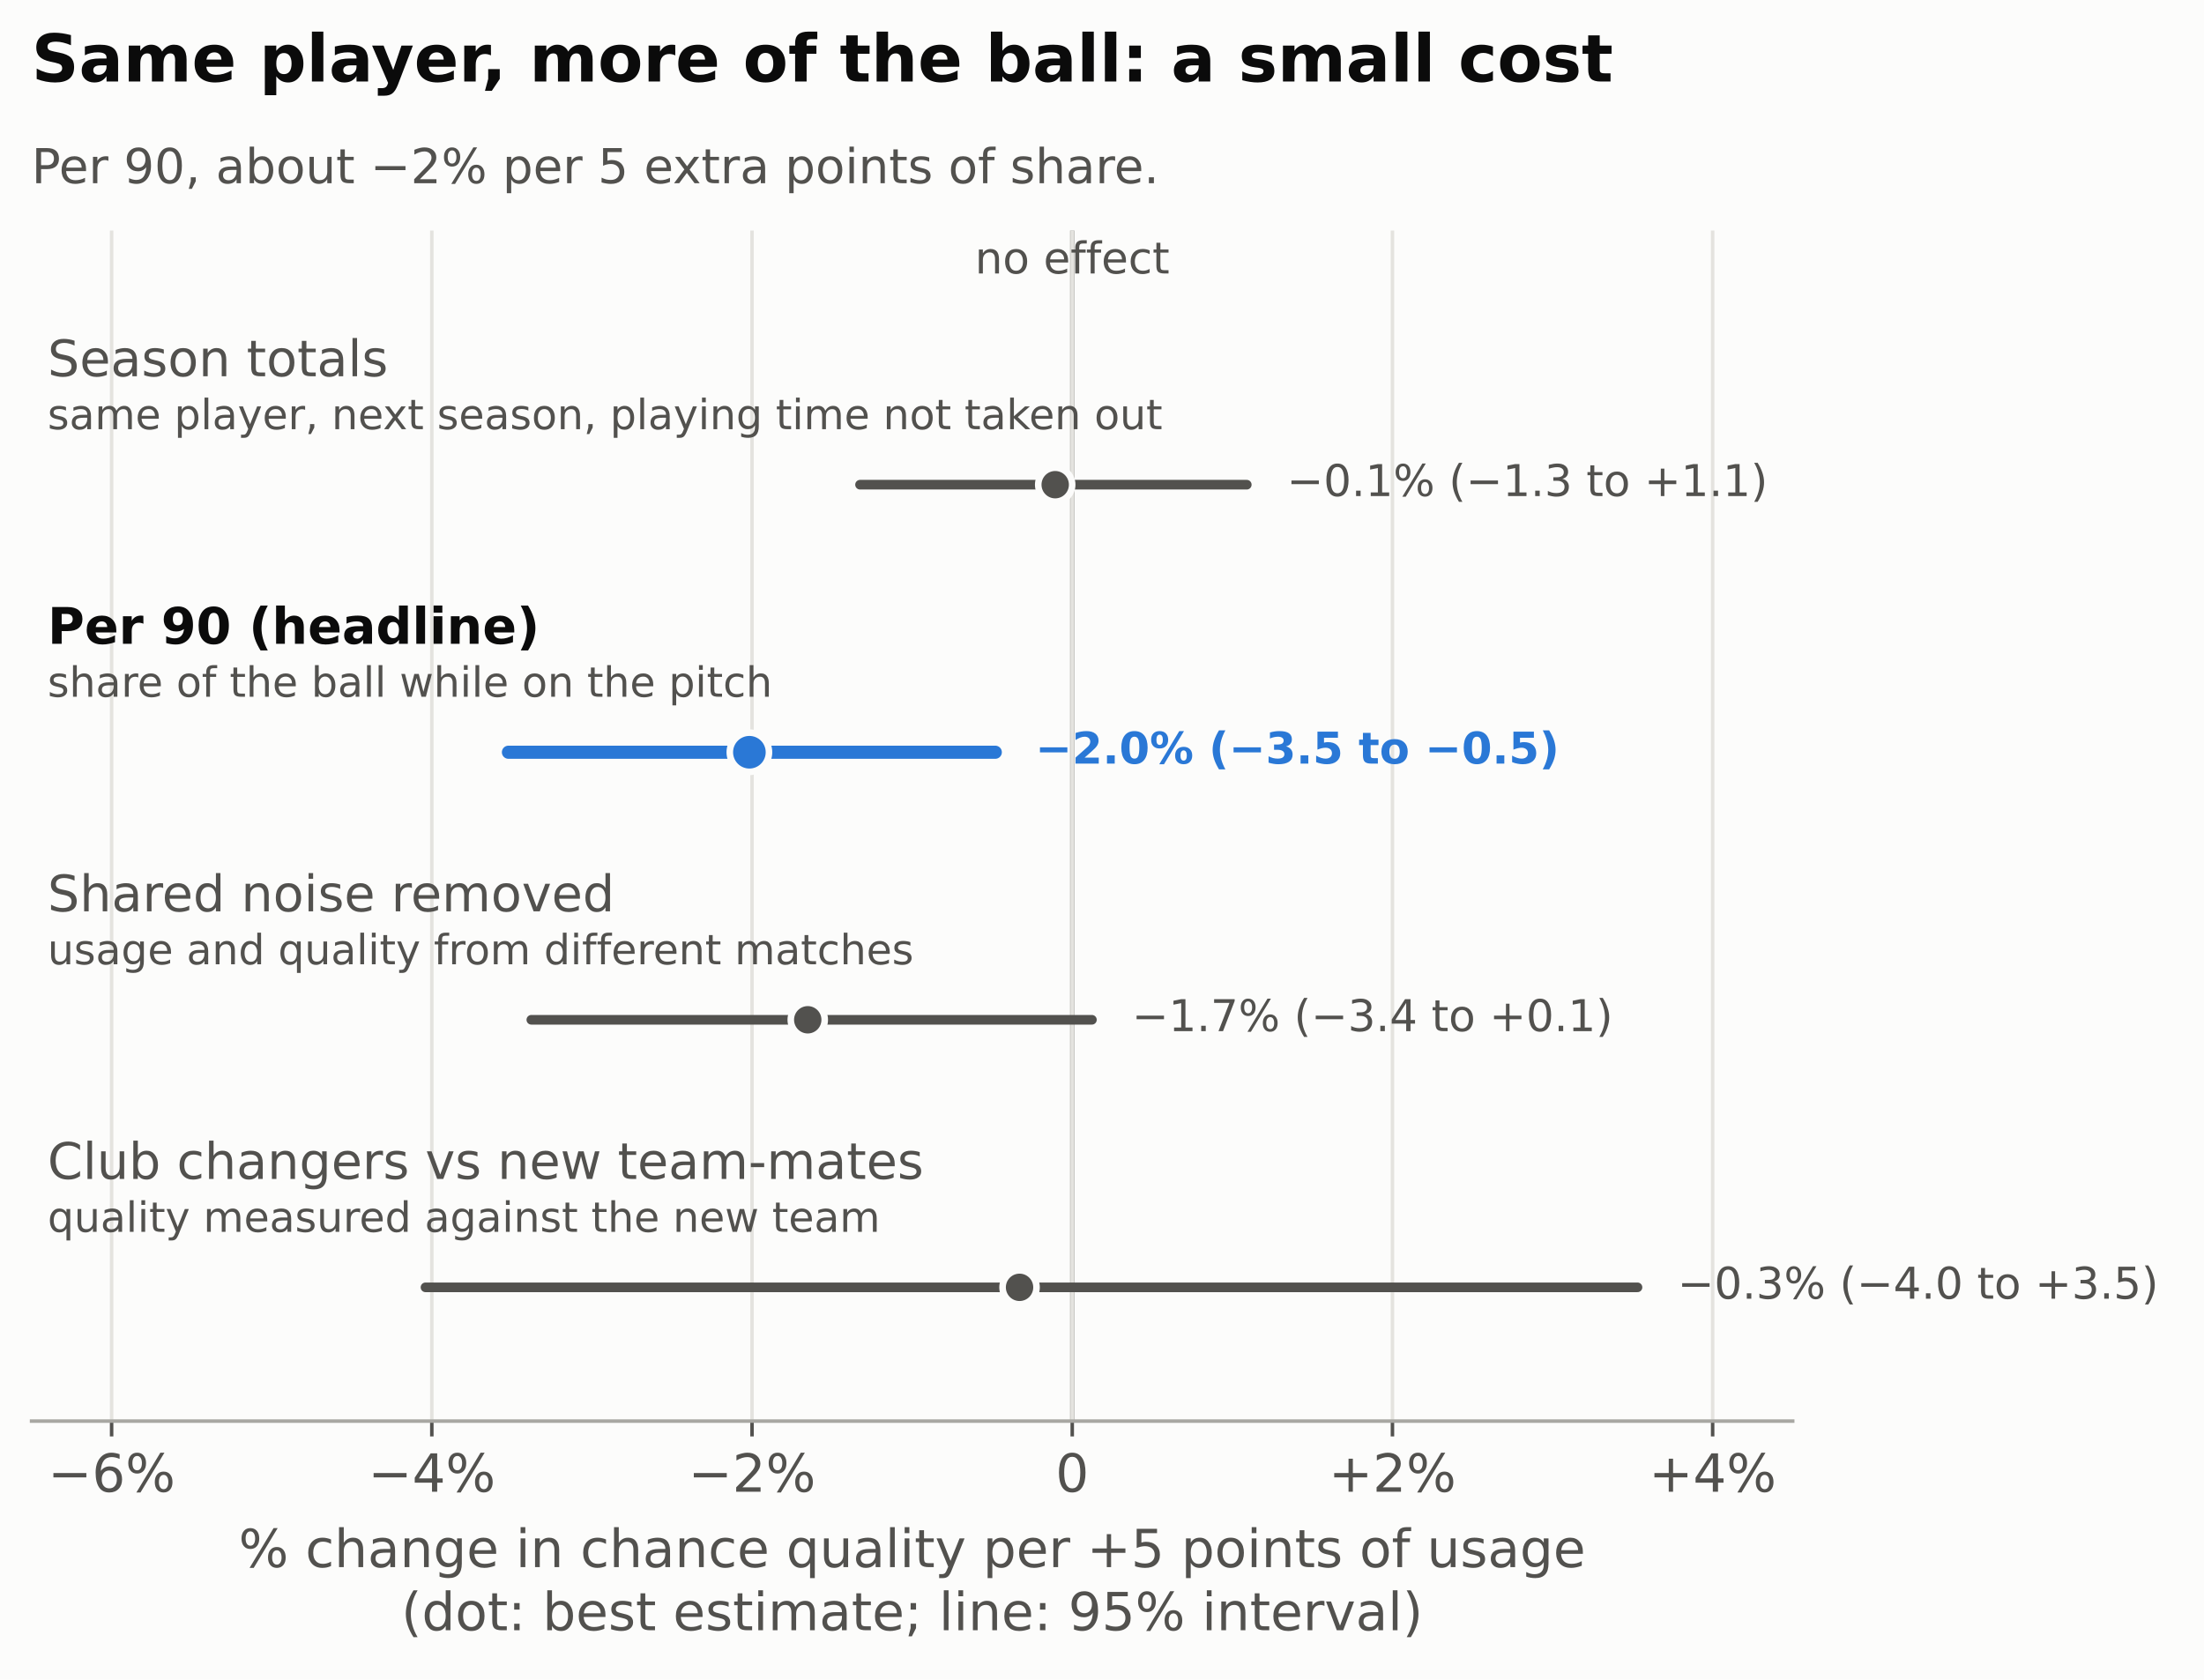
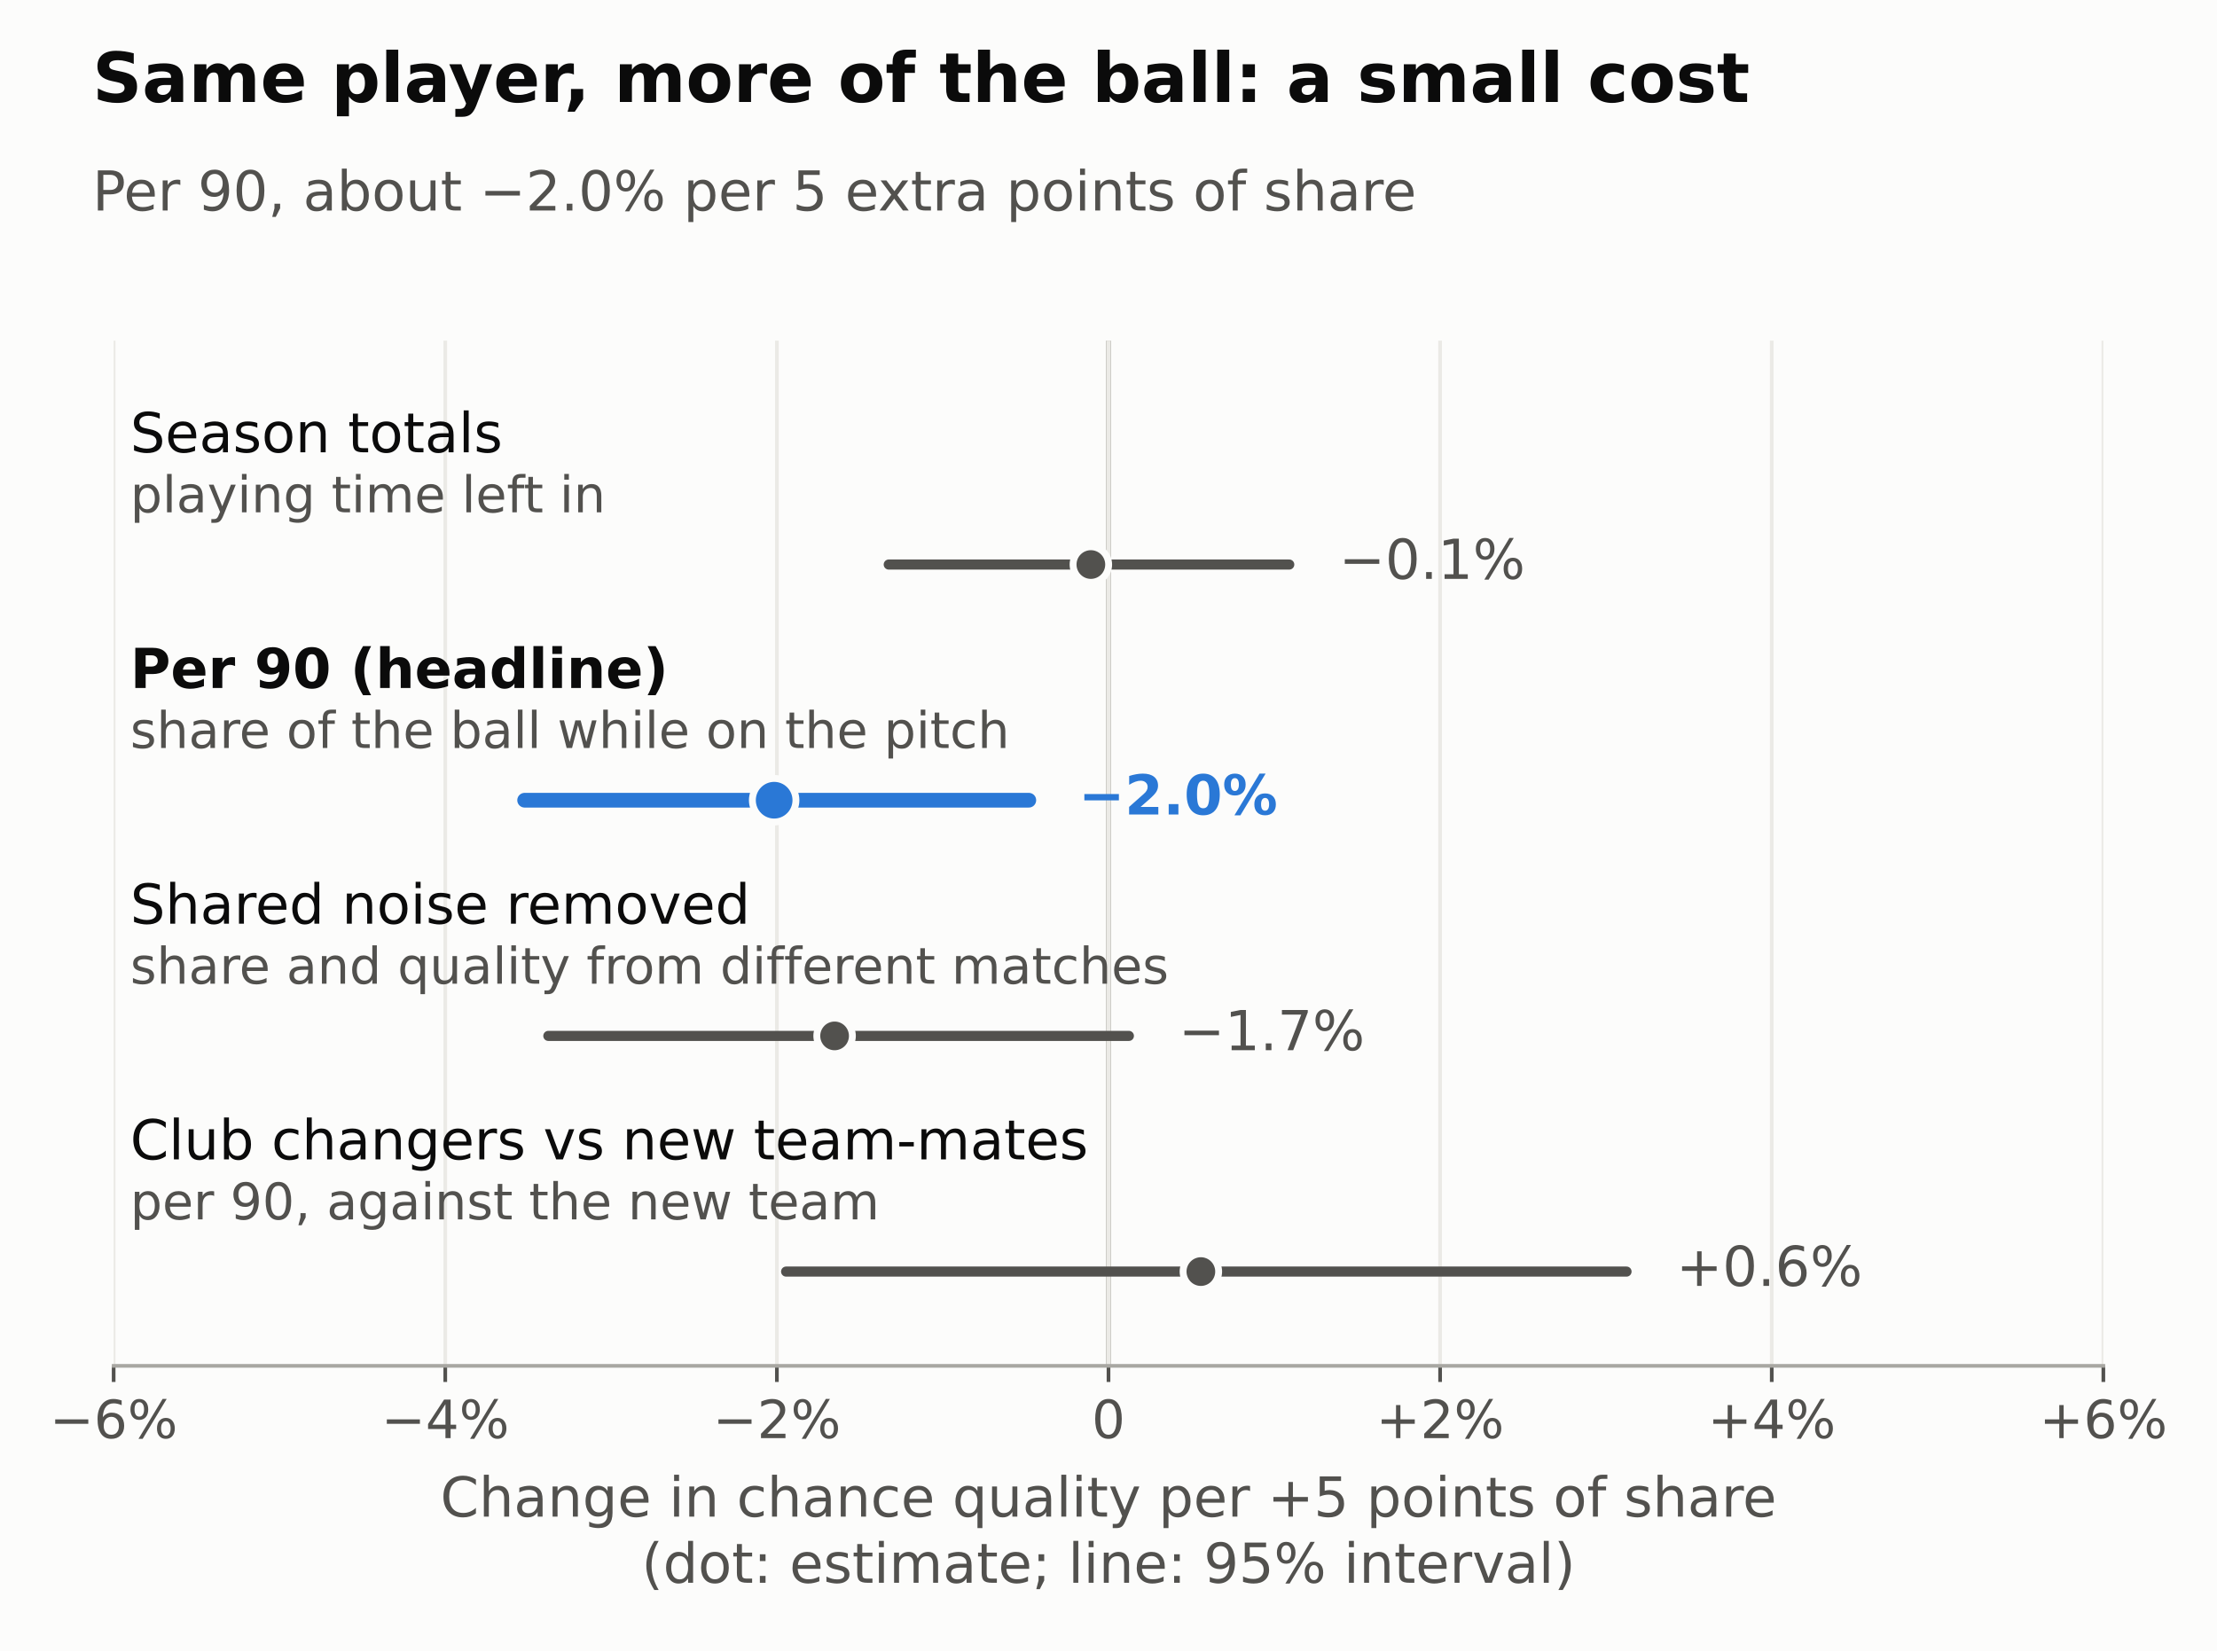
- <svg xmlns="http://www.w3.org/2000/svg" xmlns:xlink="http://www.w3.org/1999/xlink" width="502.788pt" height="383.26pt" viewBox="0 0 502.788 383.26" version="1.1">
+ <svg xmlns="http://www.w3.org/2000/svg" xmlns:xlink="http://www.w3.org/1999/xlink" width="482.632pt" height="359.467pt" viewBox="0 0 482.632 359.467" version="1.1">
  <defs>
    <style type="text/css">*{stroke-linejoin: round; stroke-linecap: butt}</style>
  </defs>
  <g id="figure_1">
    <g id="patch_1">
-       <path d="M 0 383.26  L 502.788 383.26  L 502.788 -0  L 0 -0  z " style="fill: #fcfcfb" />
+       <path d="M 0 359.467  L 482.632 359.467  L 482.632 0  L 0 0  z " style="fill: #fcfcfb" />
    </g>
    <g id="axes_1">
      <g id="patch_2">
-         <path d="M 7.2 324.254  L 408.96 324.254  L 408.96 52.598  L 7.2 52.598  z " style="fill: #fcfcfb" />
+         <path d="M 24.74 297.36  L 457.892 297.36  L 457.892 74.16  L 24.74 74.16  z " style="fill: #fcfcfb" />
      </g>
      <g id="line2d_1">
-         <path d="M 244.604 324.254  L 244.604 52.598  " clip-path="url(#p069bf9be25)" style="fill: none; stroke: #a8a7a2; stroke-linecap: square" />
+         <path d="M 241.316 297.36  L 241.316 74.16  " clip-path="url(#p90cf4792c8)" style="fill: none; stroke: #a8a7a2; stroke-linecap: square" />
      </g>
      <g id="matplotlib.axis_1">
        <g id="xtick_1">
          <g id="line2d_2">
-             <path d="M 25.462 324.254  L 25.462 52.598  " clip-path="url(#p069bf9be25)" style="fill: none; stroke: #e4e3df; stroke-width: 0.8; stroke-linecap: square" />
+             <path d="M 24.74 297.36  L 24.74 74.16  " clip-path="url(#p90cf4792c8)" style="fill: none; stroke: #ebeae6; stroke-width: 0.8; stroke-linecap: square" />
          </g>
          <g id="line2d_3">
            <defs>
-               <path id="m460551d9bb" d="M 0 0  L 0 3.5  " style="stroke: #52514e; stroke-width: 0.8" />
+               <path id="m77febbe96c" d="M 0 0  L 0 3.5  " style="stroke: #52514e; stroke-width: 0.8" />
            </defs>
            <g>
-               <use xlink:href="#m460551d9bb" x="25.462" y="324.254" style="fill: #52514e; stroke: #52514e; stroke-width: 0.8" />
+               <use xlink:href="#m77febbe96c" x="24.74" y="297.36" style="fill: #52514e; stroke: #52514e; stroke-width: 0.8" />
            </g>
          </g>
          <g id="text_1">
-             <text style="font-size: 12px; font-family: 'DejaVu Sans'; text-anchor: middle; fill: #52514e" x="25.462" y="340.371" transform="rotate(-0 25.46182 340.3708)">−6%</text>
+             <text style="font-size: 11.5px; font-family: 'DejaVu Sans'; text-anchor: middle; fill: #52514e" x="24.74" y="313.097" transform="rotate(-0 24.74016 313.0973)">−6%</text>
          </g>
        </g>
        <g id="xtick_2">
          <g id="line2d_4">
-             <path d="M 98.509 324.254  L 98.509 52.598  " clip-path="url(#p069bf9be25)" style="fill: none; stroke: #e4e3df; stroke-width: 0.8; stroke-linecap: square" />
+             <path d="M 96.932 297.36  L 96.932 74.16  " clip-path="url(#p90cf4792c8)" style="fill: none; stroke: #ebeae6; stroke-width: 0.8; stroke-linecap: square" />
          </g>
          <g id="line2d_5">
            <g>
-               <use xlink:href="#m460551d9bb" x="98.509" y="324.254" style="fill: #52514e; stroke: #52514e; stroke-width: 0.8" />
+               <use xlink:href="#m77febbe96c" x="96.932" y="297.36" style="fill: #52514e; stroke: #52514e; stroke-width: 0.8" />
            </g>
          </g>
          <g id="text_2">
-             <text style="font-size: 12px; font-family: 'DejaVu Sans'; text-anchor: middle; fill: #52514e" x="98.509" y="340.371" transform="rotate(-0 98.50909 340.3708)">−4%</text>
+             <text style="font-size: 11.5px; font-family: 'DejaVu Sans'; text-anchor: middle; fill: #52514e" x="96.932" y="313.097" transform="rotate(-0 96.93216 313.0973)">−4%</text>
          </g>
        </g>
        <g id="xtick_3">
          <g id="line2d_6">
-             <path d="M 171.556 324.254  L 171.556 52.598  " clip-path="url(#p069bf9be25)" style="fill: none; stroke: #e4e3df; stroke-width: 0.8; stroke-linecap: square" />
+             <path d="M 169.124 297.36  L 169.124 74.16  " clip-path="url(#p90cf4792c8)" style="fill: none; stroke: #ebeae6; stroke-width: 0.8; stroke-linecap: square" />
          </g>
          <g id="line2d_7">
            <g>
-               <use xlink:href="#m460551d9bb" x="171.556" y="324.254" style="fill: #52514e; stroke: #52514e; stroke-width: 0.8" />
+               <use xlink:href="#m77febbe96c" x="169.124" y="297.36" style="fill: #52514e; stroke: #52514e; stroke-width: 0.8" />
            </g>
          </g>
          <g id="text_3">
-             <text style="font-size: 12px; font-family: 'DejaVu Sans'; text-anchor: middle; fill: #52514e" x="171.556" y="340.371" transform="rotate(-0 171.5564 340.3708)">−2%</text>
+             <text style="font-size: 11.5px; font-family: 'DejaVu Sans'; text-anchor: middle; fill: #52514e" x="169.124" y="313.097" transform="rotate(-0 169.1242 313.0973)">−2%</text>
          </g>
        </g>
        <g id="xtick_4">
          <g id="line2d_8">
-             <path d="M 244.604 324.254  L 244.604 52.598  " clip-path="url(#p069bf9be25)" style="fill: none; stroke: #e4e3df; stroke-width: 0.8; stroke-linecap: square" />
+             <path d="M 241.316 297.36  L 241.316 74.16  " clip-path="url(#p90cf4792c8)" style="fill: none; stroke: #ebeae6; stroke-width: 0.8; stroke-linecap: square" />
          </g>
          <g id="line2d_9">
            <g>
-               <use xlink:href="#m460551d9bb" x="244.604" y="324.254" style="fill: #52514e; stroke: #52514e; stroke-width: 0.8" />
+               <use xlink:href="#m77febbe96c" x="241.316" y="297.36" style="fill: #52514e; stroke: #52514e; stroke-width: 0.8" />
            </g>
          </g>
          <g id="text_4">
-             <text style="font-size: 12px; font-family: 'DejaVu Sans'; text-anchor: middle; fill: #52514e" x="244.604" y="340.371" transform="rotate(-0 244.6036 340.3708)">0</text>
+             <text style="font-size: 11.5px; font-family: 'DejaVu Sans'; text-anchor: middle; fill: #52514e" x="241.316" y="313.097" transform="rotate(-0 241.3162 313.0973)">0</text>
          </g>
        </g>
        <g id="xtick_5">
          <g id="line2d_10">
-             <path d="M 317.651 324.254  L 317.651 52.598  " clip-path="url(#p069bf9be25)" style="fill: none; stroke: #e4e3df; stroke-width: 0.8; stroke-linecap: square" />
+             <path d="M 313.508 297.36  L 313.508 74.16  " clip-path="url(#p90cf4792c8)" style="fill: none; stroke: #ebeae6; stroke-width: 0.8; stroke-linecap: square" />
          </g>
          <g id="line2d_11">
            <g>
-               <use xlink:href="#m460551d9bb" x="317.651" y="324.254" style="fill: #52514e; stroke: #52514e; stroke-width: 0.8" />
+               <use xlink:href="#m77febbe96c" x="313.508" y="297.36" style="fill: #52514e; stroke: #52514e; stroke-width: 0.8" />
            </g>
          </g>
          <g id="text_5">
-             <text style="font-size: 12px; font-family: 'DejaVu Sans'; text-anchor: middle; fill: #52514e" x="317.651" y="340.371" transform="rotate(-0 317.6509 340.3708)">+2%</text>
+             <text style="font-size: 11.5px; font-family: 'DejaVu Sans'; text-anchor: middle; fill: #52514e" x="313.508" y="313.097" transform="rotate(-0 313.5082 313.0973)">+2%</text>
          </g>
        </g>
        <g id="xtick_6">
          <g id="line2d_12">
-             <path d="M 390.698 324.254  L 390.698 52.598  " clip-path="url(#p069bf9be25)" style="fill: none; stroke: #e4e3df; stroke-width: 0.8; stroke-linecap: square" />
+             <path d="M 385.7 297.36  L 385.7 74.16  " clip-path="url(#p90cf4792c8)" style="fill: none; stroke: #ebeae6; stroke-width: 0.8; stroke-linecap: square" />
          </g>
          <g id="line2d_13">
            <g>
-               <use xlink:href="#m460551d9bb" x="390.698" y="324.254" style="fill: #52514e; stroke: #52514e; stroke-width: 0.8" />
+               <use xlink:href="#m77febbe96c" x="385.7" y="297.36" style="fill: #52514e; stroke: #52514e; stroke-width: 0.8" />
            </g>
          </g>
          <g id="text_6">
-             <text style="font-size: 12px; font-family: 'DejaVu Sans'; text-anchor: middle; fill: #52514e" x="390.698" y="340.371" transform="rotate(-0 390.6982 340.3708)">+4%</text>
-           </g>
-         </g>
-         <g id="text_7">
-           <text style="font-size: 12px; font-family: 'DejaVu Sans'; fill: #52514e" transform="translate(54.43875 357.573)">% change in chance quality per +5 points of usage</text>
-           <text style="font-size: 12px; font-family: 'DejaVu Sans'; fill: #52514e" transform="translate(91.54781 371.9762)">(dot: best estimate; line: 95% interval)</text>
+             <text style="font-size: 11.5px; font-family: 'DejaVu Sans'; text-anchor: middle; fill: #52514e" x="385.7" y="313.097" transform="rotate(-0 385.7002 313.0973)">+4%</text>
+           </g>
+         </g>
+         <g id="xtick_7">
+           <g id="line2d_14">
+             <path d="M 457.892 297.36  L 457.892 74.16  " clip-path="url(#p90cf4792c8)" style="fill: none; stroke: #ebeae6; stroke-width: 0.8; stroke-linecap: square" />
+           </g>
+           <g id="line2d_15">
+             <g>
+               <use xlink:href="#m77febbe96c" x="457.892" y="297.36" style="fill: #52514e; stroke: #52514e; stroke-width: 0.8" />
+             </g>
+           </g>
+           <g id="text_7">
+             <text style="font-size: 11.5px; font-family: 'DejaVu Sans'; text-anchor: middle; fill: #52514e" x="457.892" y="313.097" transform="rotate(-0 457.8922 313.0973)">+6%</text>
+           </g>
+         </g>
+         <g id="text_8">
+           <text style="font-size: 12px; font-family: 'DejaVu Sans'; fill: #52514e" transform="translate(95.86678 330.1793)">Change in chance quality per +5 points of share</text>
+           <text style="font-size: 12px; font-family: 'DejaVu Sans'; fill: #52514e" transform="translate(139.6696 344.5826)">(dot: estimate; line: 95% interval)</text>
        </g>
      </g>
      <g id="matplotlib.axis_2" />
-       <g id="line2d_14">
-         <path d="M 196.196 110.592  L 284.419 110.592  " clip-path="url(#p069bf9be25)" style="fill: none; stroke: #52514e; stroke-width: 2.2; stroke-linecap: round" />
-       </g>
-       <g id="line2d_15">
-         <path d="M 115.99 171.638  L 227.049 171.638  " clip-path="url(#p069bf9be25)" style="fill: none; stroke: #2a78d6; stroke-width: 3; stroke-linecap: round" />
-       </g>
      <g id="line2d_16">
-         <path d="M 121.211 232.684  L 249.092 232.684  " clip-path="url(#p069bf9be25)" style="fill: none; stroke: #52514e; stroke-width: 2.2; stroke-linecap: round" />
+         <path d="M 193.475 122.905  L 280.665 122.905  " clip-path="url(#p90cf4792c8)" style="fill: none; stroke: #52514e; stroke-width: 2.2; stroke-linecap: round" />
      </g>
      <g id="line2d_17">
-         <path d="M 97.066 293.731  L 373.552 293.731  " clip-path="url(#p069bf9be25)" style="fill: none; stroke: #52514e; stroke-width: 2.2; stroke-linecap: round" />
+         <path d="M 114.208 174.215  L 223.967 174.215  " clip-path="url(#p90cf4792c8)" style="fill: none; stroke: #2a78d6; stroke-width: 3.2; stroke-linecap: round" />
+       </g>
+       <g id="line2d_18">
+         <path d="M 119.369 225.526  L 245.752 225.526  " clip-path="url(#p90cf4792c8)" style="fill: none; stroke: #52514e; stroke-width: 2.2; stroke-linecap: round" />
+       </g>
+       <g id="line2d_19">
+         <path d="M 171.134 276.836  L 354.088 276.836  " clip-path="url(#p90cf4792c8)" style="fill: none; stroke: #52514e; stroke-width: 2.2; stroke-linecap: round" />
      </g>
      <g id="patch_3">
-         <path d="M 7.2 324.254  L 408.96 324.254  " style="fill: none; stroke: #a8a7a2; stroke-width: 0.8; stroke-linejoin: miter; stroke-linecap: square" />
+         <path d="M 24.74 297.36  L 457.892 297.36  " style="fill: none; stroke: #a8a7a2; stroke-width: 0.8; stroke-linejoin: miter; stroke-linecap: square" />
      </g>
      <g id="PathCollection_1">
        <defs>
-           <path id="m9a9889e1fe" d="M 0 3.873  C 1.027 3.873 2.012 3.465 2.739 2.739  C 3.465 2.012 3.873 1.027 3.873 0  C 3.873 -1.027 3.465 -2.012 2.739 -2.739  C 2.012 -3.465 1.027 -3.873 0 -3.873  C -1.027 -3.873 -2.012 -3.465 -2.739 -2.739  C -3.465 -2.012 -3.873 -1.027 -3.873 0  C -3.873 1.027 -3.465 2.012 -2.739 2.739  C -2.012 3.465 -1.027 3.873 0 3.873  z " style="stroke: #fcfcfb; stroke-width: 1.5" />
+           <path id="mfe0153f246" d="M 0 3.873  C 1.027 3.873 2.012 3.465 2.739 2.739  C 3.465 2.012 3.873 1.027 3.873 0  C 3.873 -1.027 3.465 -2.012 2.739 -2.739  C 2.012 -3.465 1.027 -3.873 0 -3.873  C -1.027 -3.873 -2.012 -3.465 -2.739 -2.739  C -3.465 -2.012 -3.873 -1.027 -3.873 0  C -3.873 1.027 -3.465 2.012 -2.739 2.739  C -2.012 3.465 -1.027 3.873 0 3.873  z " style="stroke: #fcfcfb; stroke-width: 1.5" />
        </defs>
-         <g clip-path="url(#p069bf9be25)">
-           <use xlink:href="#m9a9889e1fe" x="240.719" y="110.592" style="fill: #52514e; stroke: #fcfcfb; stroke-width: 1.5" />
-         </g>
-       </g>
-       <g id="text_8">
-         <text style="font-size: 11.5px; font-family: 'DejaVu Sans'; text-anchor: start; fill: #52514e" x="10.852" y="85.852" transform="rotate(-0 10.85236 85.85227)">Season totals</text>
+         <g clip-path="url(#p90cf4792c8)">
+           <use xlink:href="#mfe0153f246" x="237.477" y="122.905" style="fill: #52514e; stroke: #fcfcfb; stroke-width: 1.5" />
+         </g>
      </g>
      <g id="text_9">
-         <text style="font-size: 9.5px; font-family: 'DejaVu Sans'; text-anchor: start; fill: #52514e" x="10.852" y="97.932" transform="rotate(-0 10.85236 97.93154)">same player, next season, playing time not taken out</text>
+         <text style="font-size: 12px; font-family: 'DejaVu Sans'; text-anchor: start; fill: #0b0b0b" x="28.35" y="98.472" transform="rotate(-0 28.34976 98.47167)">Season totals</text>
      </g>
      <g id="text_10">
-         <text style="font-size: 10px; font-family: 'DejaVu Sans'; text-anchor: start; fill: #52514e" x="293.55" y="113.189" transform="rotate(-0 293.5501 113.1893)">−0.1%  (−1.3 to +1.1)</text>
+         <text style="font-size: 11px; font-family: 'DejaVu Sans'; text-anchor: start; fill: #52514e" x="28.35" y="111.539" transform="rotate(-0 28.34976 111.5395)">playing time left in</text>
+       </g>
+       <g id="text_11">
+         <text style="font-size: 12px; font-family: 'DejaVu Sans'; text-anchor: start; fill: #52514e" x="291.494" y="126.022" transform="rotate(-0 291.4943 126.022)">−0.1%</text>
      </g>
      <g id="PathCollection_2">
        <defs>
-           <path id="m8e7efbf8d1" d="M 0 4.472  C 1.186 4.472 2.324 4.001 3.162 3.162  C 4.001 2.324 4.472 1.186 4.472 0  C 4.472 -1.186 4.001 -2.324 3.162 -3.162  C 2.324 -4.001 1.186 -4.472 0 -4.472  C -1.186 -4.472 -2.324 -4.001 -3.162 -3.162  C -4.001 -2.324 -4.472 -1.186 -4.472 0  C -4.472 1.186 -4.001 2.324 -3.162 3.162  C -2.324 4.001 -1.186 4.472 0 4.472  z " style="stroke: #fcfcfb; stroke-width: 1.5" />
+           <path id="m7be8970b29" d="M 0 4.743  C 1.258 4.743 2.465 4.244 3.354 3.354  C 4.244 2.465 4.743 1.258 4.743 0  C 4.743 -1.258 4.244 -2.465 3.354 -3.354  C 2.465 -4.244 1.258 -4.743 0 -4.743  C -1.258 -4.743 -2.465 -4.244 -3.354 -3.354  C -4.244 -2.465 -4.743 -1.258 -4.743 0  C -4.743 1.258 -4.244 2.465 -3.354 3.354  C -2.465 4.244 -1.258 4.743 0 4.743  z " style="stroke: #fcfcfb; stroke-width: 1.5" />
        </defs>
-         <g clip-path="url(#p069bf9be25)">
-           <use xlink:href="#m8e7efbf8d1" x="170.955" y="171.638" style="fill: #2a78d6; stroke: #fcfcfb; stroke-width: 1.5" />
-         </g>
-       </g>
-       <g id="text_11">
-         <text style="font-weight: 700; font-size: 11.5px; font-family: 'DejaVu Sans'; text-anchor: start; fill: #0b0b0b" x="10.852" y="146.899" transform="rotate(-0 10.85236 146.8986)">Per 90 (headline)</text>
+         <g clip-path="url(#p90cf4792c8)">
+           <use xlink:href="#m7be8970b29" x="168.53" y="174.215" style="fill: #2a78d6; stroke: #fcfcfb; stroke-width: 1.5" />
+         </g>
      </g>
      <g id="text_12">
-         <text style="font-size: 9.5px; font-family: 'DejaVu Sans'; text-anchor: start; fill: #52514e" x="10.852" y="158.978" transform="rotate(-0 10.85236 158.9778)">share of the ball while on the pitch</text>
+         <text style="font-weight: 700; font-size: 12px; font-family: 'DejaVu Sans'; text-anchor: start; fill: #0b0b0b" x="28.35" y="149.782" transform="rotate(-0 28.34976 149.782)">Per 90 (headline)</text>
      </g>
      <g id="text_13">
-         <text style="font-weight: 700; font-size: 10px; font-family: 'DejaVu Sans'; text-anchor: start; fill: #2a78d6" x="236.18" y="174.236" transform="rotate(-0 236.1798 174.2356)">−2.0%  (−3.5 to −0.5)</text>
+         <text style="font-size: 11px; font-family: 'DejaVu Sans'; text-anchor: start; fill: #52514e" x="28.35" y="162.85" transform="rotate(-0 28.34976 162.8498)">share of the ball while on the pitch</text>
+       </g>
+       <g id="text_14">
+         <text style="font-weight: 700; font-size: 12px; font-family: 'DejaVu Sans'; text-anchor: start; fill: #2a78d6" x="234.796" y="177.332" transform="rotate(-0 234.7958 177.3324)">−2.0%</text>
      </g>
      <g id="PathCollection_3">
-         <g clip-path="url(#p069bf9be25)">
-           <use xlink:href="#m9a9889e1fe" x="184.269" y="232.684" style="fill: #52514e; stroke: #fcfcfb; stroke-width: 1.5" />
-         </g>
-       </g>
-       <g id="text_14">
-         <text style="font-size: 11.5px; font-family: 'DejaVu Sans'; text-anchor: start; fill: #52514e" x="10.852" y="207.945" transform="rotate(-0 10.85236 207.9449)">Shared noise removed</text>
+         <g clip-path="url(#p90cf4792c8)">
+           <use xlink:href="#mfe0153f246" x="181.688" y="225.526" style="fill: #52514e; stroke: #fcfcfb; stroke-width: 1.5" />
+         </g>
      </g>
      <g id="text_15">
-         <text style="font-size: 9.5px; font-family: 'DejaVu Sans'; text-anchor: start; fill: #52514e" x="10.852" y="220.024" transform="rotate(-0 10.85236 220.0241)">usage and quality from different matches</text>
+         <text style="font-size: 12px; font-family: 'DejaVu Sans'; text-anchor: start; fill: #0b0b0b" x="28.35" y="201.092" transform="rotate(-0 28.34976 201.0924)">Shared noise removed</text>
      </g>
      <g id="text_16">
-         <text style="font-size: 10px; font-family: 'DejaVu Sans'; text-anchor: start; fill: #52514e" x="258.223" y="235.282" transform="rotate(-0 258.2233 235.2819)">−1.7%  (−3.4 to +0.1)</text>
+         <text style="font-size: 11px; font-family: 'DejaVu Sans'; text-anchor: start; fill: #52514e" x="28.35" y="214.16" transform="rotate(-0 28.34976 214.1602)">share and quality from different matches</text>
+       </g>
+       <g id="text_17">
+         <text style="font-size: 12px; font-family: 'DejaVu Sans'; text-anchor: start; fill: #52514e" x="256.581" y="228.643" transform="rotate(-0 256.5812 228.6427)">−1.7%</text>
      </g>
      <g id="PathCollection_4">
-         <g clip-path="url(#p069bf9be25)">
-           <use xlink:href="#m9a9889e1fe" x="232.585" y="293.731" style="fill: #52514e; stroke: #fcfcfb; stroke-width: 1.5" />
-         </g>
-       </g>
-       <g id="text_17">
-         <text style="font-size: 11.5px; font-family: 'DejaVu Sans'; text-anchor: start; fill: #52514e" x="10.852" y="268.991" transform="rotate(-0 10.85236 268.9912)">Club changers vs new team-mates</text>
+         <g clip-path="url(#p90cf4792c8)">
+           <use xlink:href="#mfe0153f246" x="261.424" y="276.836" style="fill: #52514e; stroke: #fcfcfb; stroke-width: 1.5" />
+         </g>
      </g>
      <g id="text_18">
-         <text style="font-size: 9.5px; font-family: 'DejaVu Sans'; text-anchor: start; fill: #52514e" x="10.852" y="281.07" transform="rotate(-0 10.85236 281.0704)">quality measured against the new team</text>
+         <text style="font-size: 12px; font-family: 'DejaVu Sans'; text-anchor: start; fill: #0b0b0b" x="28.35" y="252.403" transform="rotate(-0 28.34976 252.4027)">Club changers vs new team-mates</text>
      </g>
      <g id="text_19">
-         <text style="font-size: 10px; font-family: 'DejaVu Sans'; text-anchor: start; fill: #52514e" x="382.683" y="296.328" transform="rotate(-0 382.6831 296.3282)">−0.3%  (−4.0 to +3.5)</text>
+         <text style="font-size: 11px; font-family: 'DejaVu Sans'; text-anchor: start; fill: #52514e" x="28.35" y="265.471" transform="rotate(-0 28.34976 265.4705)">per 90, against the new team</text>
      </g>
      <g id="text_20">
-         <text style="font-size: 10px; font-family: 'DejaVu Sans'; text-anchor: middle; fill: #52514e" x="244.604" y="62.405" transform="rotate(-0 244.6036 62.40457)">no effect</text>
-       </g>
-       <g id="text_21">
-         <text style="font-size: 11px; font-family: 'DejaVu Sans'; text-anchor: start; fill: #52514e" x="7.2" y="41.805" transform="rotate(-0 7.2 41.8054)">Per 90, about −2% per 5 extra points of share.</text>
-       </g>
-       <g id="text_22">
-         <text style="font-weight: 700; font-size: 15px; font-family: 'DejaVu Sans'; text-anchor: start; fill: #0b0b0b" x="7.2" y="18.598" transform="rotate(-0 7.2 18.59766)">Same player, more of the ball: a small cost</text>
-       </g>
+         <text style="font-size: 12px; font-family: 'DejaVu Sans'; text-anchor: start; fill: #52514e" x="364.917" y="279.953" transform="rotate(-0 364.9168 279.9531)">+0.6%</text>
+       </g>
+     </g>
+     <g id="text_21">
+       <text style="font-weight: 700; font-size: 15px; font-family: 'DejaVu Sans'; text-anchor: start; fill: #0b0b0b" x="20.132" y="22.198" transform="rotate(-0 20.13216 22.19766)">Same player, more of the ball: a small cost</text>
+     </g>
+     <g id="text_22">
+       <text style="font-size: 12px; font-family: 'DejaVu Sans'; text-anchor: start; fill: #52514e" x="20.132" y="45.838" transform="rotate(-0 20.13216 45.83812)">Per 90, about −2.0% per 5 extra points of share</text>
    </g>
  </g>
  <defs>
-     <clipPath id="p069bf9be25">
-       <rect x="7.2" y="52.598" width="401.76" height="271.656" />
+     <clipPath id="p90cf4792c8">
+       <rect x="24.74" y="74.16" width="433.152" height="223.2" />
    </clipPath>
  </defs>
</svg>
